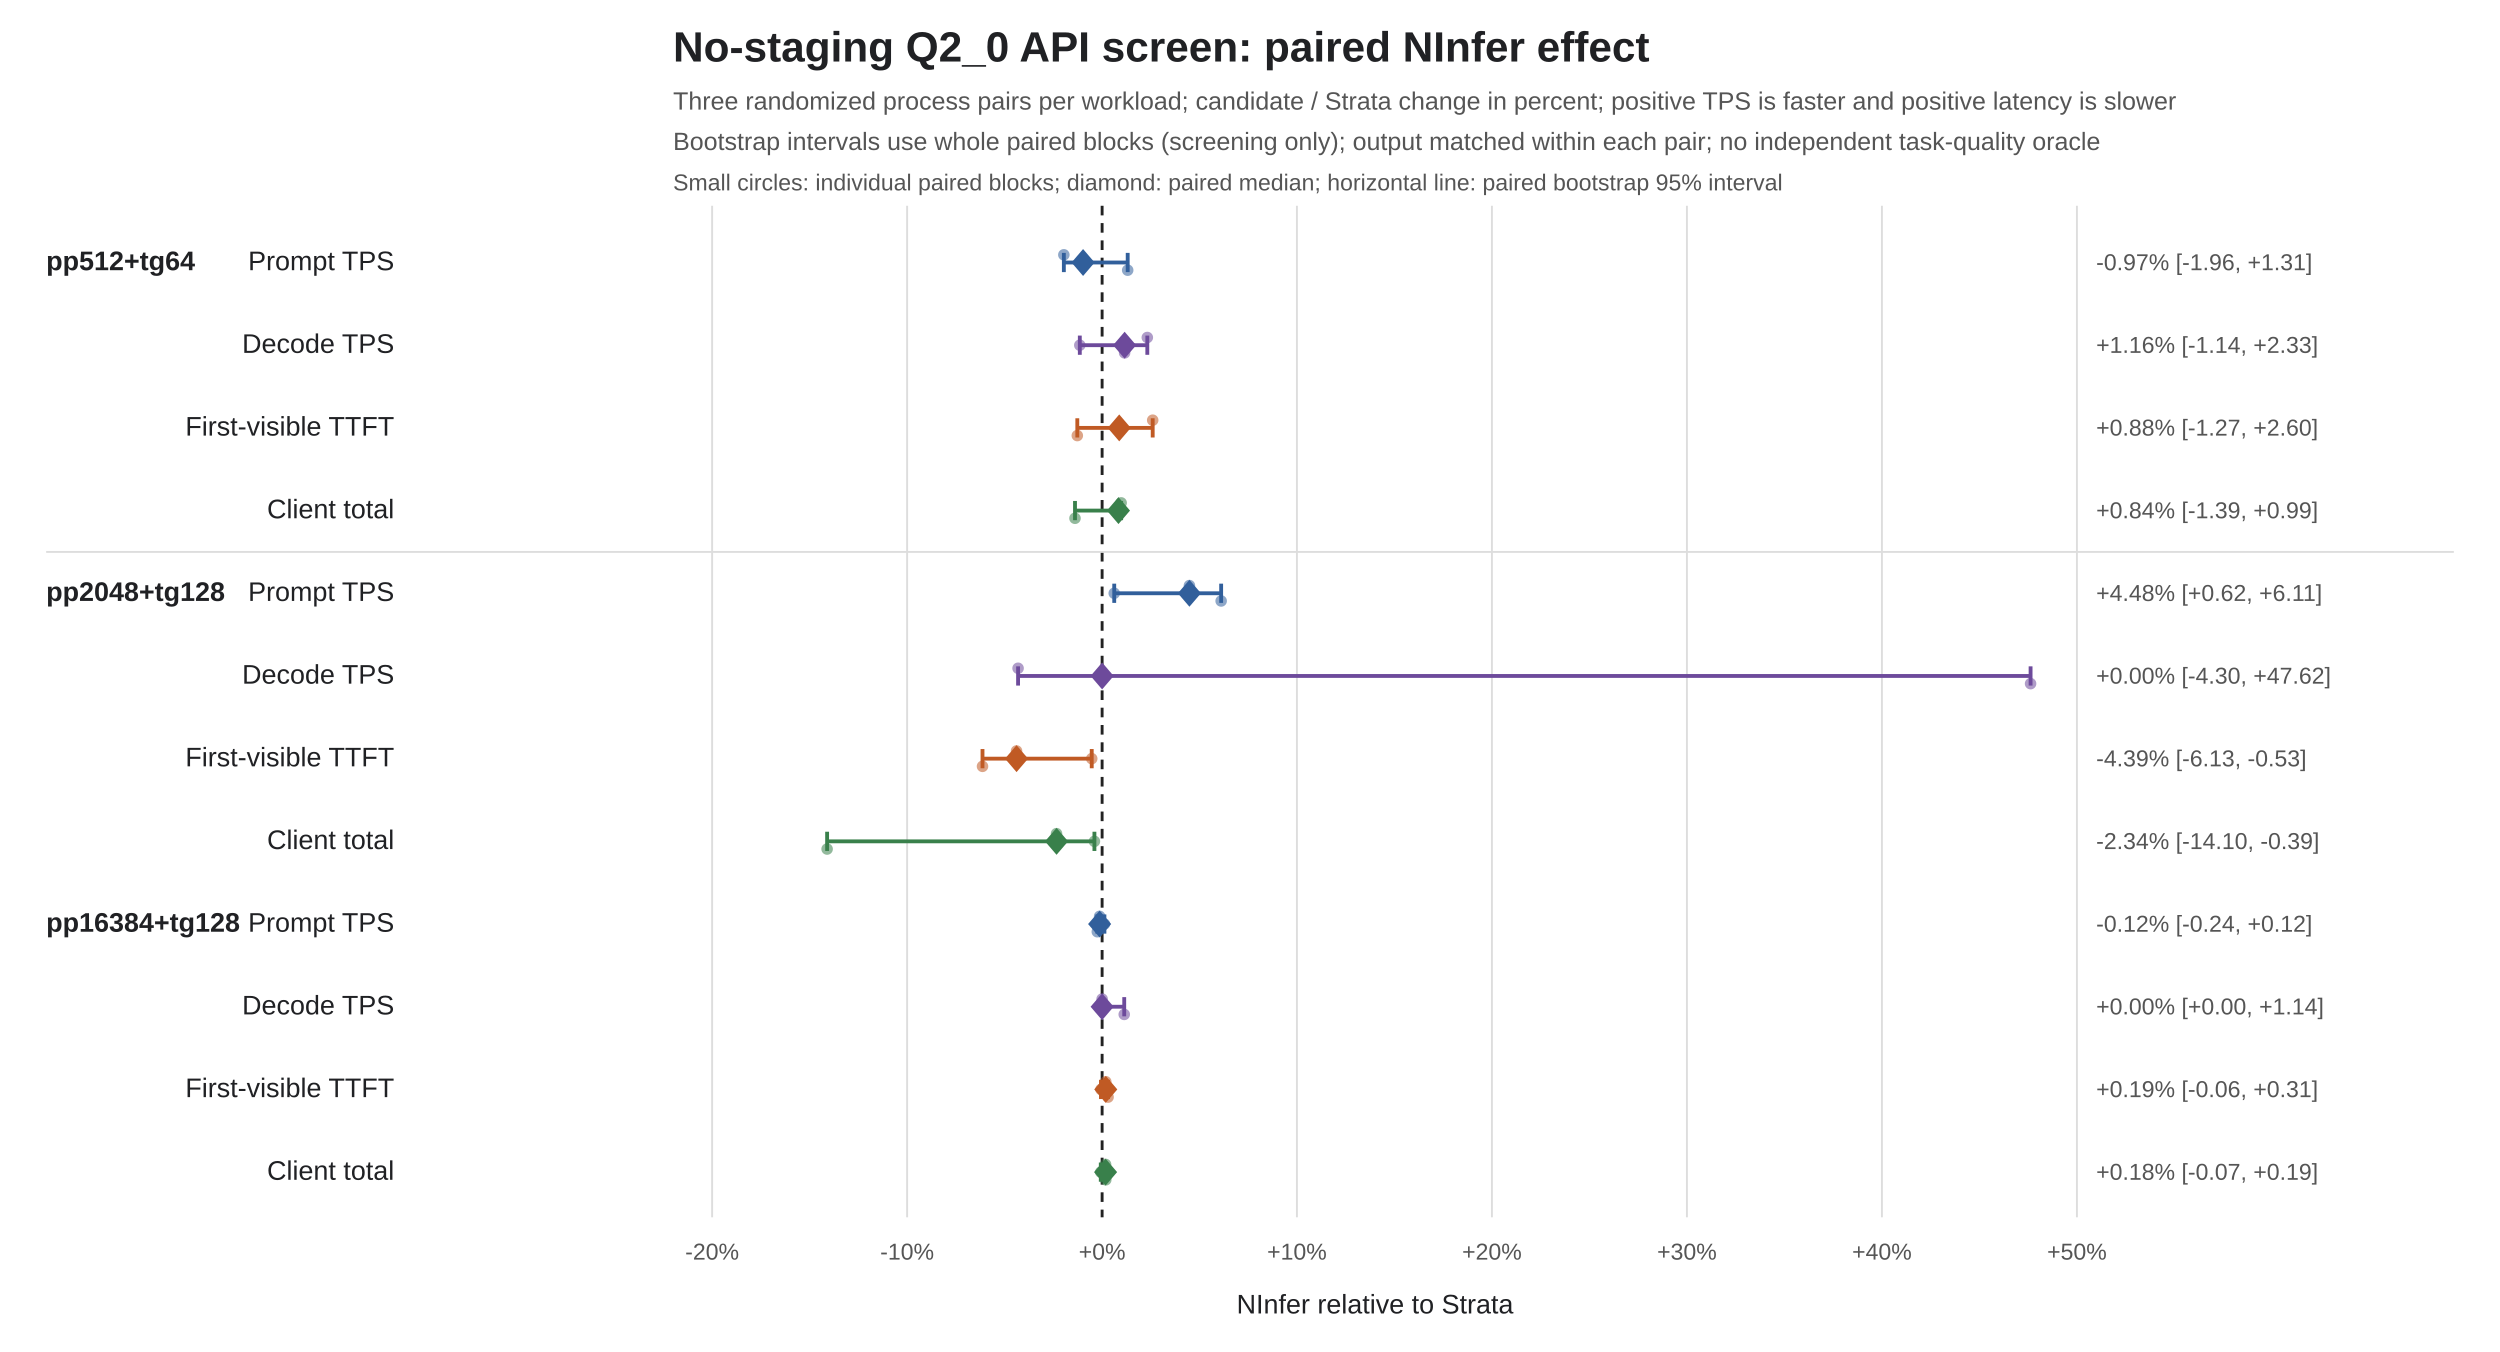
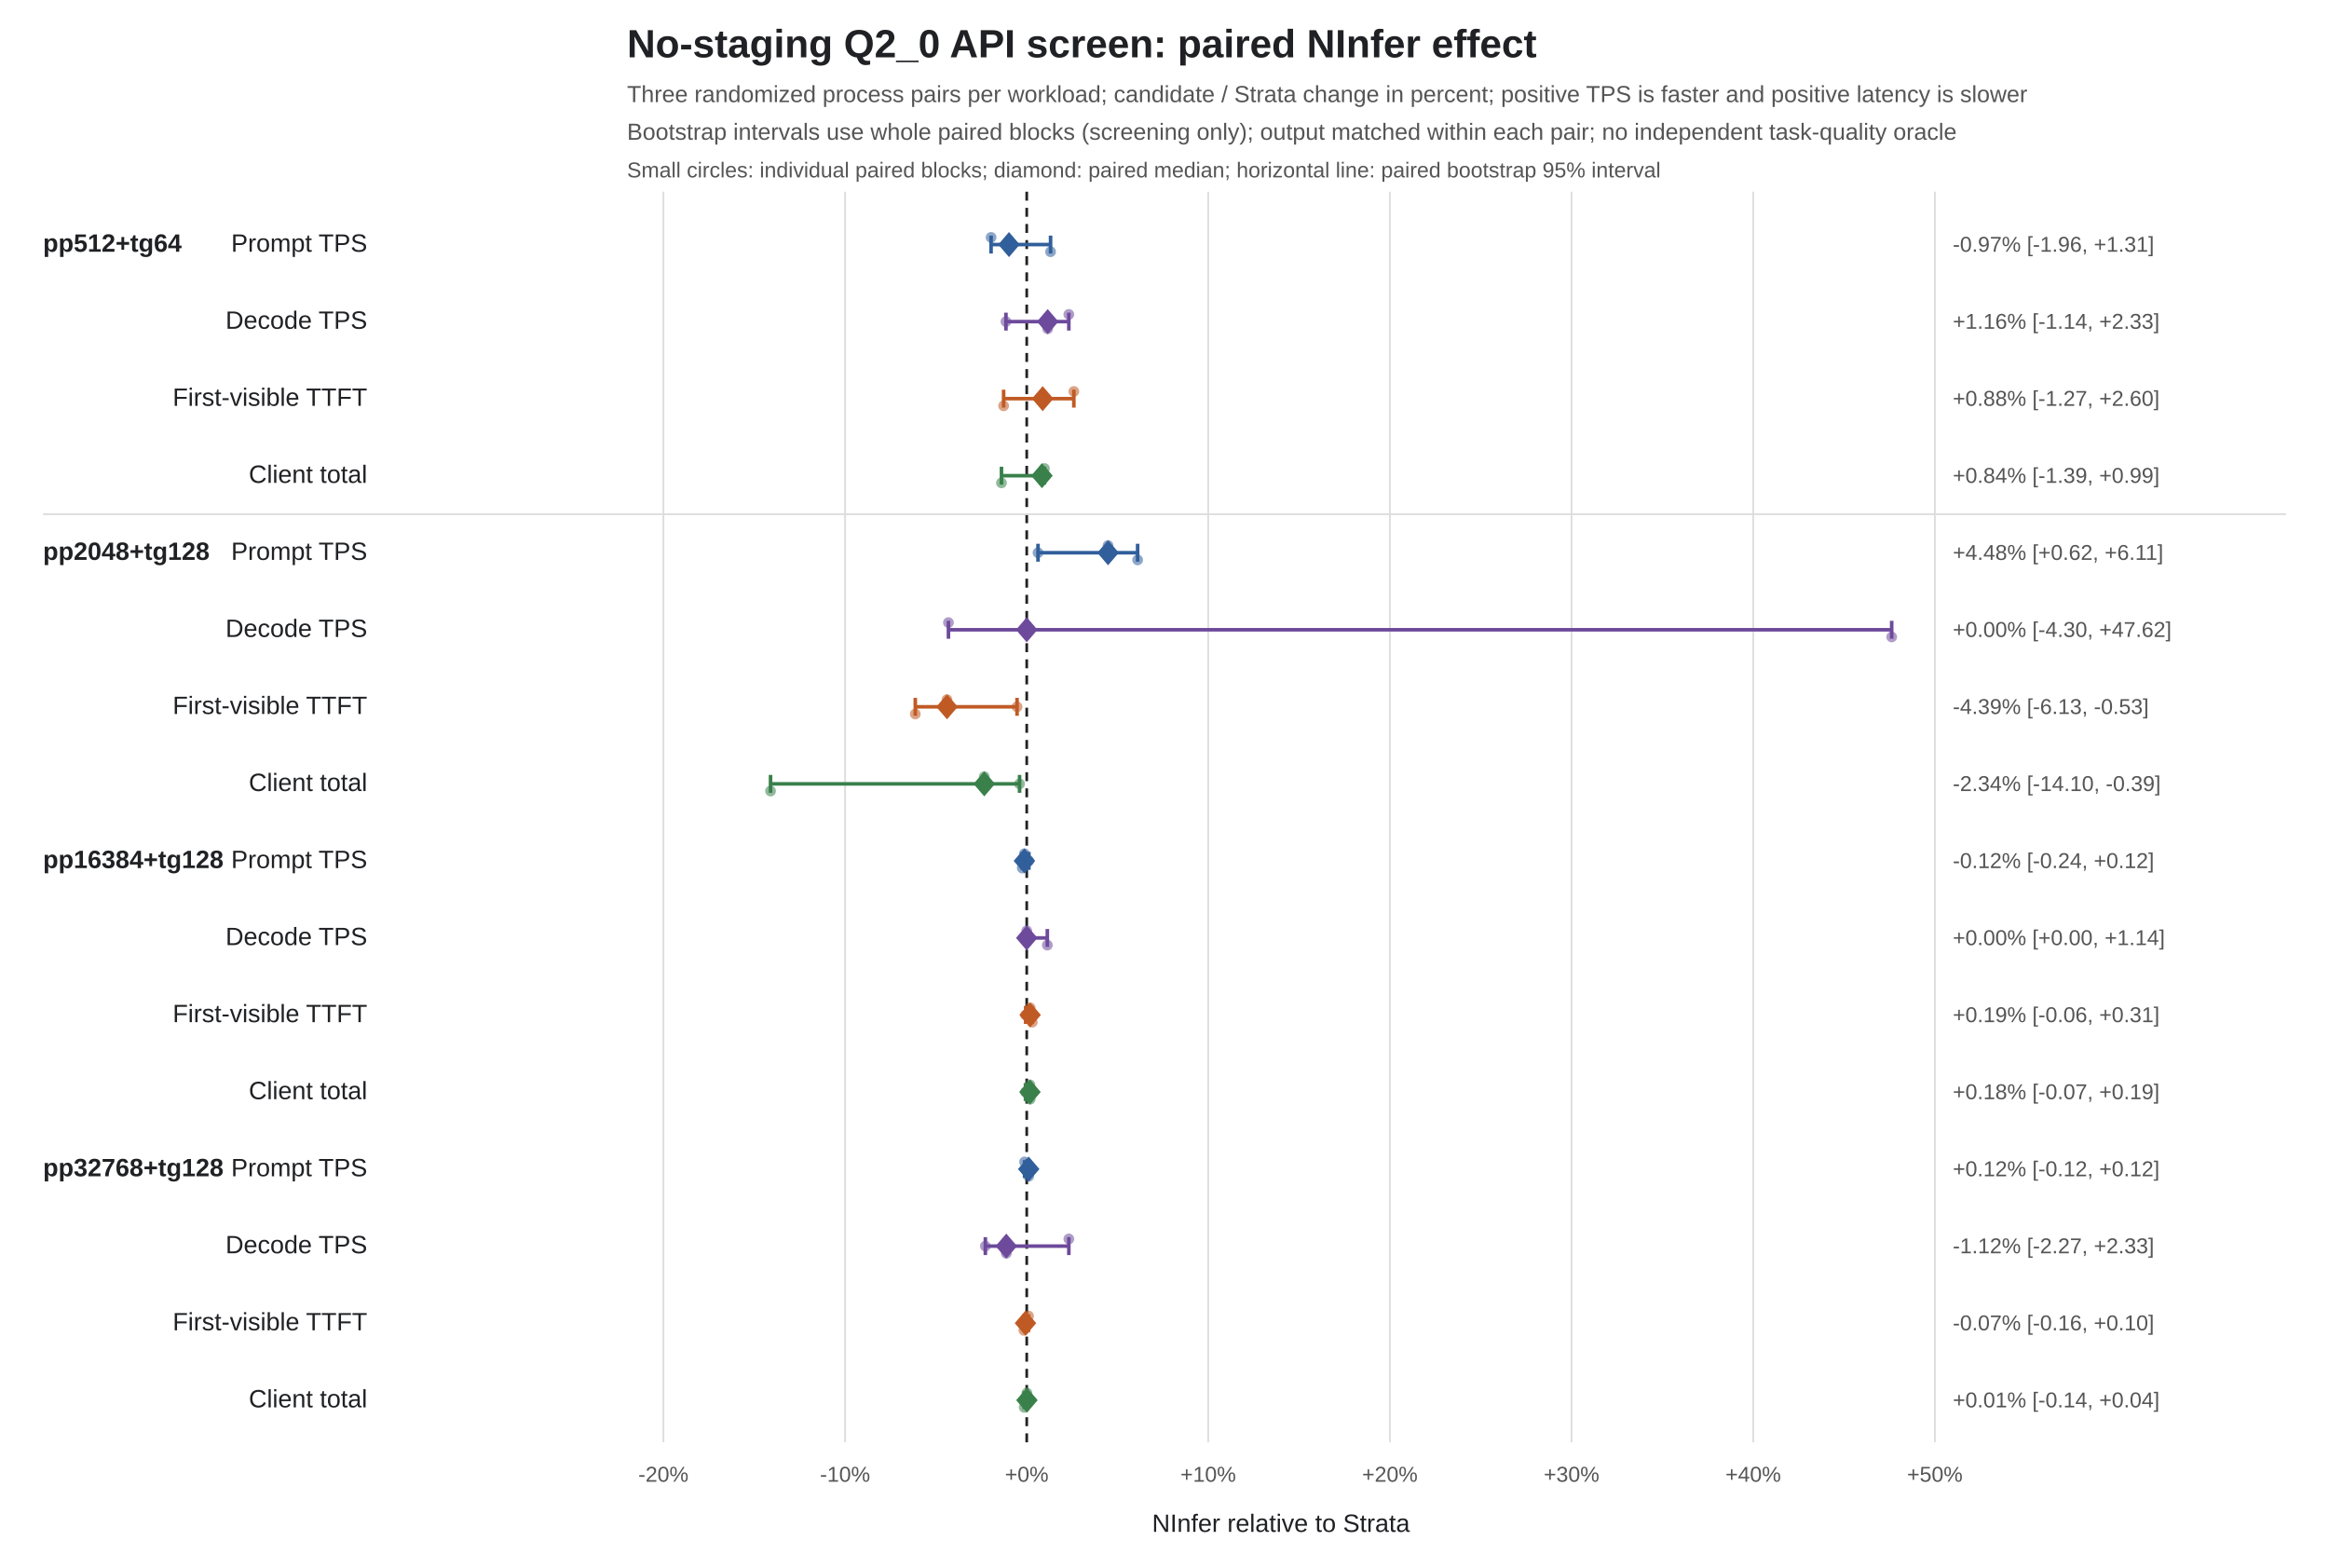
- <svg xmlns="http://www.w3.org/2000/svg" width="1300" height="703" viewBox="0 0 1300 703">
+ <svg xmlns="http://www.w3.org/2000/svg" width="1300" height="875" viewBox="0 0 1300 875">
  <style>text{font-family:Arial,sans-serif;fill:#202124}.title{font-size:22px;font-weight:bold}.sub{font-size:13px;fill:#555}.label{font-size:14px}.small{font-size:12px;fill:#555}.axis{stroke:#777;stroke-width:1}.grid{stroke:#ddd;stroke-width:1}.zero{stroke:#222;stroke-width:1.5;stroke-dasharray:5 4}.ci{stroke-width:2}.pair{opacity:.55}</style>
  <text x="350" y="32" class="title">No-staging Q2_0 API screen: paired NInfer effect</text>
  <text x="350" y="57" class="sub">Three randomized process pairs per workload; candidate / Strata change in percent; positive TPS is faster and positive latency is slower</text>
  <text x="350" y="78" class="sub">Bootstrap intervals use whole paired blocks (screening only); output matched within each pair; no independent task-quality oracle</text>
  <text x="350" y="99" class="small">Small circles: individual paired blocks; diamond: paired median; horizontal line: paired bootstrap 95% interval</text>
-   <line x1="370.3" y1="107" x2="370.3" y2="633" class="grid" />
-   <text x="370.3" y="655" text-anchor="middle" class="small">-20%</text>
-   <line x1="471.7" y1="107" x2="471.7" y2="633" class="grid" />
-   <text x="471.7" y="655" text-anchor="middle" class="small">-10%</text>
-   <line x1="573.1" y1="107" x2="573.1" y2="633" class="zero" />
-   <text x="573.1" y="655" text-anchor="middle" class="small">+0%</text>
-   <line x1="674.4" y1="107" x2="674.4" y2="633" class="grid" />
-   <text x="674.4" y="655" text-anchor="middle" class="small">+10%</text>
-   <line x1="775.8" y1="107" x2="775.8" y2="633" class="grid" />
-   <text x="775.8" y="655" text-anchor="middle" class="small">+20%</text>
-   <line x1="877.2" y1="107" x2="877.2" y2="633" class="grid" />
-   <text x="877.2" y="655" text-anchor="middle" class="small">+30%</text>
-   <line x1="978.6" y1="107" x2="978.6" y2="633" class="grid" />
-   <text x="978.6" y="655" text-anchor="middle" class="small">+40%</text>
-   <line x1="1080.0" y1="107" x2="1080.0" y2="633" class="grid" />
-   <text x="1080.0" y="655" text-anchor="middle" class="small">+50%</text>
+   <line x1="370.3" y1="107" x2="370.3" y2="805" class="grid" />
+   <text x="370.3" y="827" text-anchor="middle" class="small">-20%</text>
+   <line x1="471.7" y1="107" x2="471.7" y2="805" class="grid" />
+   <text x="471.7" y="827" text-anchor="middle" class="small">-10%</text>
+   <line x1="573.1" y1="107" x2="573.1" y2="805" class="zero" />
+   <text x="573.1" y="827" text-anchor="middle" class="small">+0%</text>
+   <line x1="674.4" y1="107" x2="674.4" y2="805" class="grid" />
+   <text x="674.4" y="827" text-anchor="middle" class="small">+10%</text>
+   <line x1="775.8" y1="107" x2="775.8" y2="805" class="grid" />
+   <text x="775.8" y="827" text-anchor="middle" class="small">+20%</text>
+   <line x1="877.2" y1="107" x2="877.2" y2="805" class="grid" />
+   <text x="877.2" y="827" text-anchor="middle" class="small">+30%</text>
+   <line x1="978.6" y1="107" x2="978.6" y2="805" class="grid" />
+   <text x="978.6" y="827" text-anchor="middle" class="small">+40%</text>
+   <line x1="1080.0" y1="107" x2="1080.0" y2="805" class="grid" />
+   <text x="1080.0" y="827" text-anchor="middle" class="small">+50%</text>
  <text x="24" y="140.5" class="label" font-weight="bold">pp512+tg64</text>
  <text x="205" y="140.5" text-anchor="end" class="label">Prompt TPS</text>
  <line x1="553.2" y1="136.5" x2="586.4" y2="136.5" class="ci" stroke="#315f9b" />
  <line x1="553.2" y1="131.5" x2="553.2" y2="141.5" class="ci" stroke="#315f9b" />
  <line x1="586.4" y1="131.5" x2="586.4" y2="141.5" class="ci" stroke="#315f9b" />
  <circle cx="553.2" cy="132.5" r="3" fill="#315f9b" class="pair" />
  <circle cx="563.2" cy="136.5" r="3" fill="#315f9b" class="pair" />
  <circle cx="586.4" cy="140.5" r="3" fill="#315f9b" class="pair" />
  <path d="M 563.2 129.5 L 569.2 136.5 L 563.2 143.5 L 557.2 136.5 Z" fill="#315f9b" />
  <text x="1090" y="140.5" class="small">-0.97% [-1.96, +1.31]</text>
  <text x="205" y="183.5" text-anchor="end" class="label">Decode TPS</text>
  <line x1="561.5" y1="179.5" x2="596.6" y2="179.5" class="ci" stroke="#6d4a9b" />
  <line x1="561.5" y1="174.5" x2="561.5" y2="184.5" class="ci" stroke="#6d4a9b" />
  <line x1="596.6" y1="174.5" x2="596.6" y2="184.5" class="ci" stroke="#6d4a9b" />
  <circle cx="596.6" cy="175.5" r="3" fill="#6d4a9b" class="pair" />
  <circle cx="561.5" cy="179.5" r="3" fill="#6d4a9b" class="pair" />
  <circle cx="584.8" cy="183.5" r="3" fill="#6d4a9b" class="pair" />
  <path d="M 584.8 172.5 L 590.8 179.5 L 584.8 186.5 L 578.8 179.5 Z" fill="#6d4a9b" />
  <text x="1090" y="183.5" class="small">+1.16% [-1.14, +2.33]</text>
  <text x="205" y="226.5" text-anchor="end" class="label">First-visible TTFT</text>
  <line x1="560.2" y1="222.5" x2="599.4" y2="222.5" class="ci" stroke="#c05a24" />
  <line x1="560.2" y1="217.5" x2="560.2" y2="227.5" class="ci" stroke="#c05a24" />
  <line x1="599.4" y1="217.5" x2="599.4" y2="227.5" class="ci" stroke="#c05a24" />
  <circle cx="599.4" cy="218.5" r="3" fill="#c05a24" class="pair" />
  <circle cx="582.0" cy="222.5" r="3" fill="#c05a24" class="pair" />
  <circle cx="560.2" cy="226.5" r="3" fill="#c05a24" class="pair" />
  <path d="M 582.0 215.5 L 588.0 222.5 L 582.0 229.5 L 576.0 222.5 Z" fill="#c05a24" />
  <text x="1090" y="226.5" class="small">+0.88% [-1.27, +2.60]</text>
  <text x="205" y="269.5" text-anchor="end" class="label">Client total</text>
  <line x1="559.0" y1="265.5" x2="583.0" y2="265.5" class="ci" stroke="#39804b" />
  <line x1="559.0" y1="260.5" x2="559.0" y2="270.5" class="ci" stroke="#39804b" />
  <line x1="583.0" y1="260.5" x2="583.0" y2="270.5" class="ci" stroke="#39804b" />
  <circle cx="583.0" cy="261.5" r="3" fill="#39804b" class="pair" />
  <circle cx="581.6" cy="265.5" r="3" fill="#39804b" class="pair" />
  <circle cx="559.0" cy="269.5" r="3" fill="#39804b" class="pair" />
  <path d="M 581.6 258.5 L 587.6 265.5 L 581.6 272.5 L 575.6 265.5 Z" fill="#39804b" />
  <text x="1090" y="269.5" class="small">+0.84% [-1.39, +0.99]</text>
  <line x1="24" y1="287.0" x2="1276" y2="287.0" class="grid" />
  <text x="24" y="312.5" class="label" font-weight="bold">pp2048+tg128</text>
  <text x="205" y="312.5" text-anchor="end" class="label">Prompt TPS</text>
  <line x1="579.4" y1="308.5" x2="635.0" y2="308.5" class="ci" stroke="#315f9b" />
  <line x1="579.4" y1="303.5" x2="579.4" y2="313.5" class="ci" stroke="#315f9b" />
  <line x1="635.0" y1="303.5" x2="635.0" y2="313.5" class="ci" stroke="#315f9b" />
  <circle cx="618.5" cy="304.5" r="3" fill="#315f9b" class="pair" />
  <circle cx="579.4" cy="308.5" r="3" fill="#315f9b" class="pair" />
  <circle cx="635.0" cy="312.5" r="3" fill="#315f9b" class="pair" />
  <path d="M 618.5 301.5 L 624.5 308.5 L 618.5 315.5 L 612.5 308.5 Z" fill="#315f9b" />
  <text x="1090" y="312.5" class="small">+4.48% [+0.62, +6.11]</text>
  <text x="205" y="355.5" text-anchor="end" class="label">Decode TPS</text>
  <line x1="529.4" y1="351.5" x2="1055.9" y2="351.5" class="ci" stroke="#6d4a9b" />
  <line x1="529.4" y1="346.5" x2="529.4" y2="356.5" class="ci" stroke="#6d4a9b" />
  <line x1="1055.9" y1="346.5" x2="1055.9" y2="356.5" class="ci" stroke="#6d4a9b" />
  <circle cx="529.4" cy="347.5" r="3" fill="#6d4a9b" class="pair" />
  <circle cx="573.1" cy="351.5" r="3" fill="#6d4a9b" class="pair" />
  <circle cx="1055.9" cy="355.5" r="3" fill="#6d4a9b" class="pair" />
  <path d="M 573.1 344.5 L 579.1 351.5 L 573.1 358.5 L 567.1 351.5 Z" fill="#6d4a9b" />
  <text x="1090" y="355.5" class="small">+0.00% [-4.30, +47.62]</text>
  <text x="205" y="398.5" text-anchor="end" class="label">First-visible TTFT</text>
  <line x1="510.9" y1="394.5" x2="567.7" y2="394.5" class="ci" stroke="#c05a24" />
  <line x1="510.9" y1="389.5" x2="510.9" y2="399.5" class="ci" stroke="#c05a24" />
  <line x1="567.7" y1="389.5" x2="567.7" y2="399.5" class="ci" stroke="#c05a24" />
  <circle cx="528.6" cy="390.5" r="3" fill="#c05a24" class="pair" />
  <circle cx="567.7" cy="394.5" r="3" fill="#c05a24" class="pair" />
  <circle cx="510.9" cy="398.5" r="3" fill="#c05a24" class="pair" />
  <path d="M 528.6 387.5 L 534.6 394.5 L 528.6 401.5 L 522.6 394.5 Z" fill="#c05a24" />
  <text x="1090" y="398.5" class="small">-4.39% [-6.13, -0.53]</text>
  <text x="205" y="441.5" text-anchor="end" class="label">Client total</text>
  <line x1="430.1" y1="437.5" x2="569.1" y2="437.5" class="ci" stroke="#39804b" />
  <line x1="430.1" y1="432.5" x2="430.1" y2="442.5" class="ci" stroke="#39804b" />
  <line x1="569.1" y1="432.5" x2="569.1" y2="442.5" class="ci" stroke="#39804b" />
  <circle cx="549.4" cy="433.5" r="3" fill="#39804b" class="pair" />
  <circle cx="569.1" cy="437.5" r="3" fill="#39804b" class="pair" />
  <circle cx="430.1" cy="441.5" r="3" fill="#39804b" class="pair" />
  <path d="M 549.4 430.5 L 555.4 437.5 L 549.4 444.5 L 543.4 437.5 Z" fill="#39804b" />
  <text x="1090" y="441.5" class="small">-2.34% [-14.10, -0.39]</text>
  <text x="24" y="484.5" class="label" font-weight="bold">pp16384+tg128</text>
  <text x="205" y="484.5" text-anchor="end" class="label">Prompt TPS</text>
  <line x1="570.6" y1="480.5" x2="574.3" y2="480.5" class="ci" stroke="#315f9b" />
  <line x1="570.6" y1="475.5" x2="570.6" y2="485.5" class="ci" stroke="#315f9b" />
  <line x1="574.3" y1="475.5" x2="574.3" y2="485.5" class="ci" stroke="#315f9b" />
  <circle cx="571.8" cy="476.5" r="3" fill="#315f9b" class="pair" />
  <circle cx="574.3" cy="480.5" r="3" fill="#315f9b" class="pair" />
  <circle cx="570.6" cy="484.5" r="3" fill="#315f9b" class="pair" />
  <path d="M 571.8 473.5 L 577.8 480.5 L 571.8 487.5 L 565.8 480.5 Z" fill="#315f9b" />
  <text x="1090" y="484.5" class="small">-0.12% [-0.24, +0.12]</text>
  <text x="205" y="527.5" text-anchor="end" class="label">Decode TPS</text>
  <line x1="573.1" y1="523.5" x2="584.6" y2="523.5" class="ci" stroke="#6d4a9b" />
  <line x1="573.1" y1="518.5" x2="573.1" y2="528.5" class="ci" stroke="#6d4a9b" />
  <line x1="584.6" y1="518.5" x2="584.6" y2="528.5" class="ci" stroke="#6d4a9b" />
  <circle cx="573.1" cy="519.5" r="3" fill="#6d4a9b" class="pair" />
  <circle cx="573.1" cy="523.5" r="3" fill="#6d4a9b" class="pair" />
  <circle cx="584.6" cy="527.5" r="3" fill="#6d4a9b" class="pair" />
  <path d="M 573.1 516.5 L 579.1 523.5 L 573.1 530.5 L 567.1 523.5 Z" fill="#6d4a9b" />
  <text x="1090" y="527.5" class="small">+0.00% [+0.00, +1.14]</text>
  <text x="205" y="570.5" text-anchor="end" class="label">First-visible TTFT</text>
  <line x1="572.5" y1="566.5" x2="576.2" y2="566.5" class="ci" stroke="#c05a24" />
  <line x1="572.5" y1="561.5" x2="572.5" y2="571.5" class="ci" stroke="#c05a24" />
  <line x1="576.2" y1="561.5" x2="576.2" y2="571.5" class="ci" stroke="#c05a24" />
  <circle cx="575.0" cy="562.5" r="3" fill="#c05a24" class="pair" />
  <circle cx="572.5" cy="566.5" r="3" fill="#c05a24" class="pair" />
  <circle cx="576.2" cy="570.5" r="3" fill="#c05a24" class="pair" />
  <path d="M 575.0 559.5 L 581.0 566.5 L 575.0 573.5 L 569.0 566.5 Z" fill="#c05a24" />
  <text x="1090" y="570.5" class="small">+0.19% [-0.06, +0.31]</text>
  <text x="205" y="613.5" text-anchor="end" class="label">Client total</text>
  <line x1="572.4" y1="609.5" x2="575.0" y2="609.5" class="ci" stroke="#39804b" />
  <line x1="572.4" y1="604.5" x2="572.4" y2="614.5" class="ci" stroke="#39804b" />
  <line x1="575.0" y1="604.5" x2="575.0" y2="614.5" class="ci" stroke="#39804b" />
  <circle cx="574.9" cy="605.5" r="3" fill="#39804b" class="pair" />
  <circle cx="572.4" cy="609.5" r="3" fill="#39804b" class="pair" />
  <circle cx="575.0" cy="613.5" r="3" fill="#39804b" class="pair" />
  <path d="M 574.9 602.5 L 580.9 609.5 L 574.9 616.5 L 568.9 609.5 Z" fill="#39804b" />
  <text x="1090" y="613.5" class="small">+0.18% [-0.07, +0.19]</text>
-   <text x="715.0" y="683" text-anchor="middle" class="label">NInfer relative to Strata</text>
+   <text x="24" y="656.5" class="label" font-weight="bold">pp32768+tg128</text>
+   <text x="205" y="656.5" text-anchor="end" class="label">Prompt TPS</text>
+   <line x1="571.9" y1="652.5" x2="574.2" y2="652.5" class="ci" stroke="#315f9b" />
+   <line x1="571.9" y1="647.5" x2="571.9" y2="657.5" class="ci" stroke="#315f9b" />
+   <line x1="574.2" y1="647.5" x2="574.2" y2="657.5" class="ci" stroke="#315f9b" />
+   <circle cx="571.9" cy="648.5" r="3" fill="#315f9b" class="pair" />
+   <circle cx="574.2" cy="652.5" r="3" fill="#315f9b" class="pair" />
+   <circle cx="574.2" cy="656.5" r="3" fill="#315f9b" class="pair" />
+   <path d="M 574.2 645.5 L 580.2 652.5 L 574.2 659.5 L 568.2 652.5 Z" fill="#315f9b" />
+   <text x="1090" y="656.5" class="small">+0.12% [-0.12, +0.12]</text>
+   <text x="205" y="699.5" text-anchor="end" class="label">Decode TPS</text>
+   <line x1="550.0" y1="695.5" x2="596.6" y2="695.5" class="ci" stroke="#6d4a9b" />
+   <line x1="550.0" y1="690.5" x2="550.0" y2="700.5" class="ci" stroke="#6d4a9b" />
+   <line x1="596.6" y1="690.5" x2="596.6" y2="700.5" class="ci" stroke="#6d4a9b" />
+   <circle cx="596.6" cy="691.5" r="3" fill="#6d4a9b" class="pair" />
+   <circle cx="550.0" cy="695.5" r="3" fill="#6d4a9b" class="pair" />
+   <circle cx="561.7" cy="699.5" r="3" fill="#6d4a9b" class="pair" />
+   <path d="M 561.7 688.5 L 567.7 695.5 L 561.7 702.5 L 555.7 695.5 Z" fill="#6d4a9b" />
+   <text x="1090" y="699.5" class="small">-1.12% [-2.27, +2.33]</text>
+   <text x="205" y="742.5" text-anchor="end" class="label">First-visible TTFT</text>
+   <line x1="571.5" y1="738.5" x2="574.1" y2="738.5" class="ci" stroke="#c05a24" />
+   <line x1="571.5" y1="733.5" x2="571.5" y2="743.5" class="ci" stroke="#c05a24" />
+   <line x1="574.1" y1="733.5" x2="574.1" y2="743.5" class="ci" stroke="#c05a24" />
+   <circle cx="574.1" cy="734.5" r="3" fill="#c05a24" class="pair" />
+   <circle cx="572.4" cy="738.5" r="3" fill="#c05a24" class="pair" />
+   <circle cx="571.5" cy="742.5" r="3" fill="#c05a24" class="pair" />
+   <path d="M 572.4 731.5 L 578.4 738.5 L 572.4 745.5 L 566.4 738.5 Z" fill="#c05a24" />
+   <text x="1090" y="742.5" class="small">-0.07% [-0.16, +0.10]</text>
+   <text x="205" y="785.5" text-anchor="end" class="label">Client total</text>
+   <line x1="571.7" y1="781.5" x2="573.5" y2="781.5" class="ci" stroke="#39804b" />
+   <line x1="571.7" y1="776.5" x2="571.7" y2="786.5" class="ci" stroke="#39804b" />
+   <line x1="573.5" y1="776.5" x2="573.5" y2="786.5" class="ci" stroke="#39804b" />
+   <circle cx="573.2" cy="777.5" r="3" fill="#39804b" class="pair" />
+   <circle cx="573.5" cy="781.5" r="3" fill="#39804b" class="pair" />
+   <circle cx="571.7" cy="785.5" r="3" fill="#39804b" class="pair" />
+   <path d="M 573.2 774.5 L 579.2 781.5 L 573.2 788.5 L 567.2 781.5 Z" fill="#39804b" />
+   <text x="1090" y="785.5" class="small">+0.01% [-0.14, +0.04]</text>
+   <text x="715.0" y="855" text-anchor="middle" class="label">NInfer relative to Strata</text>
</svg>
